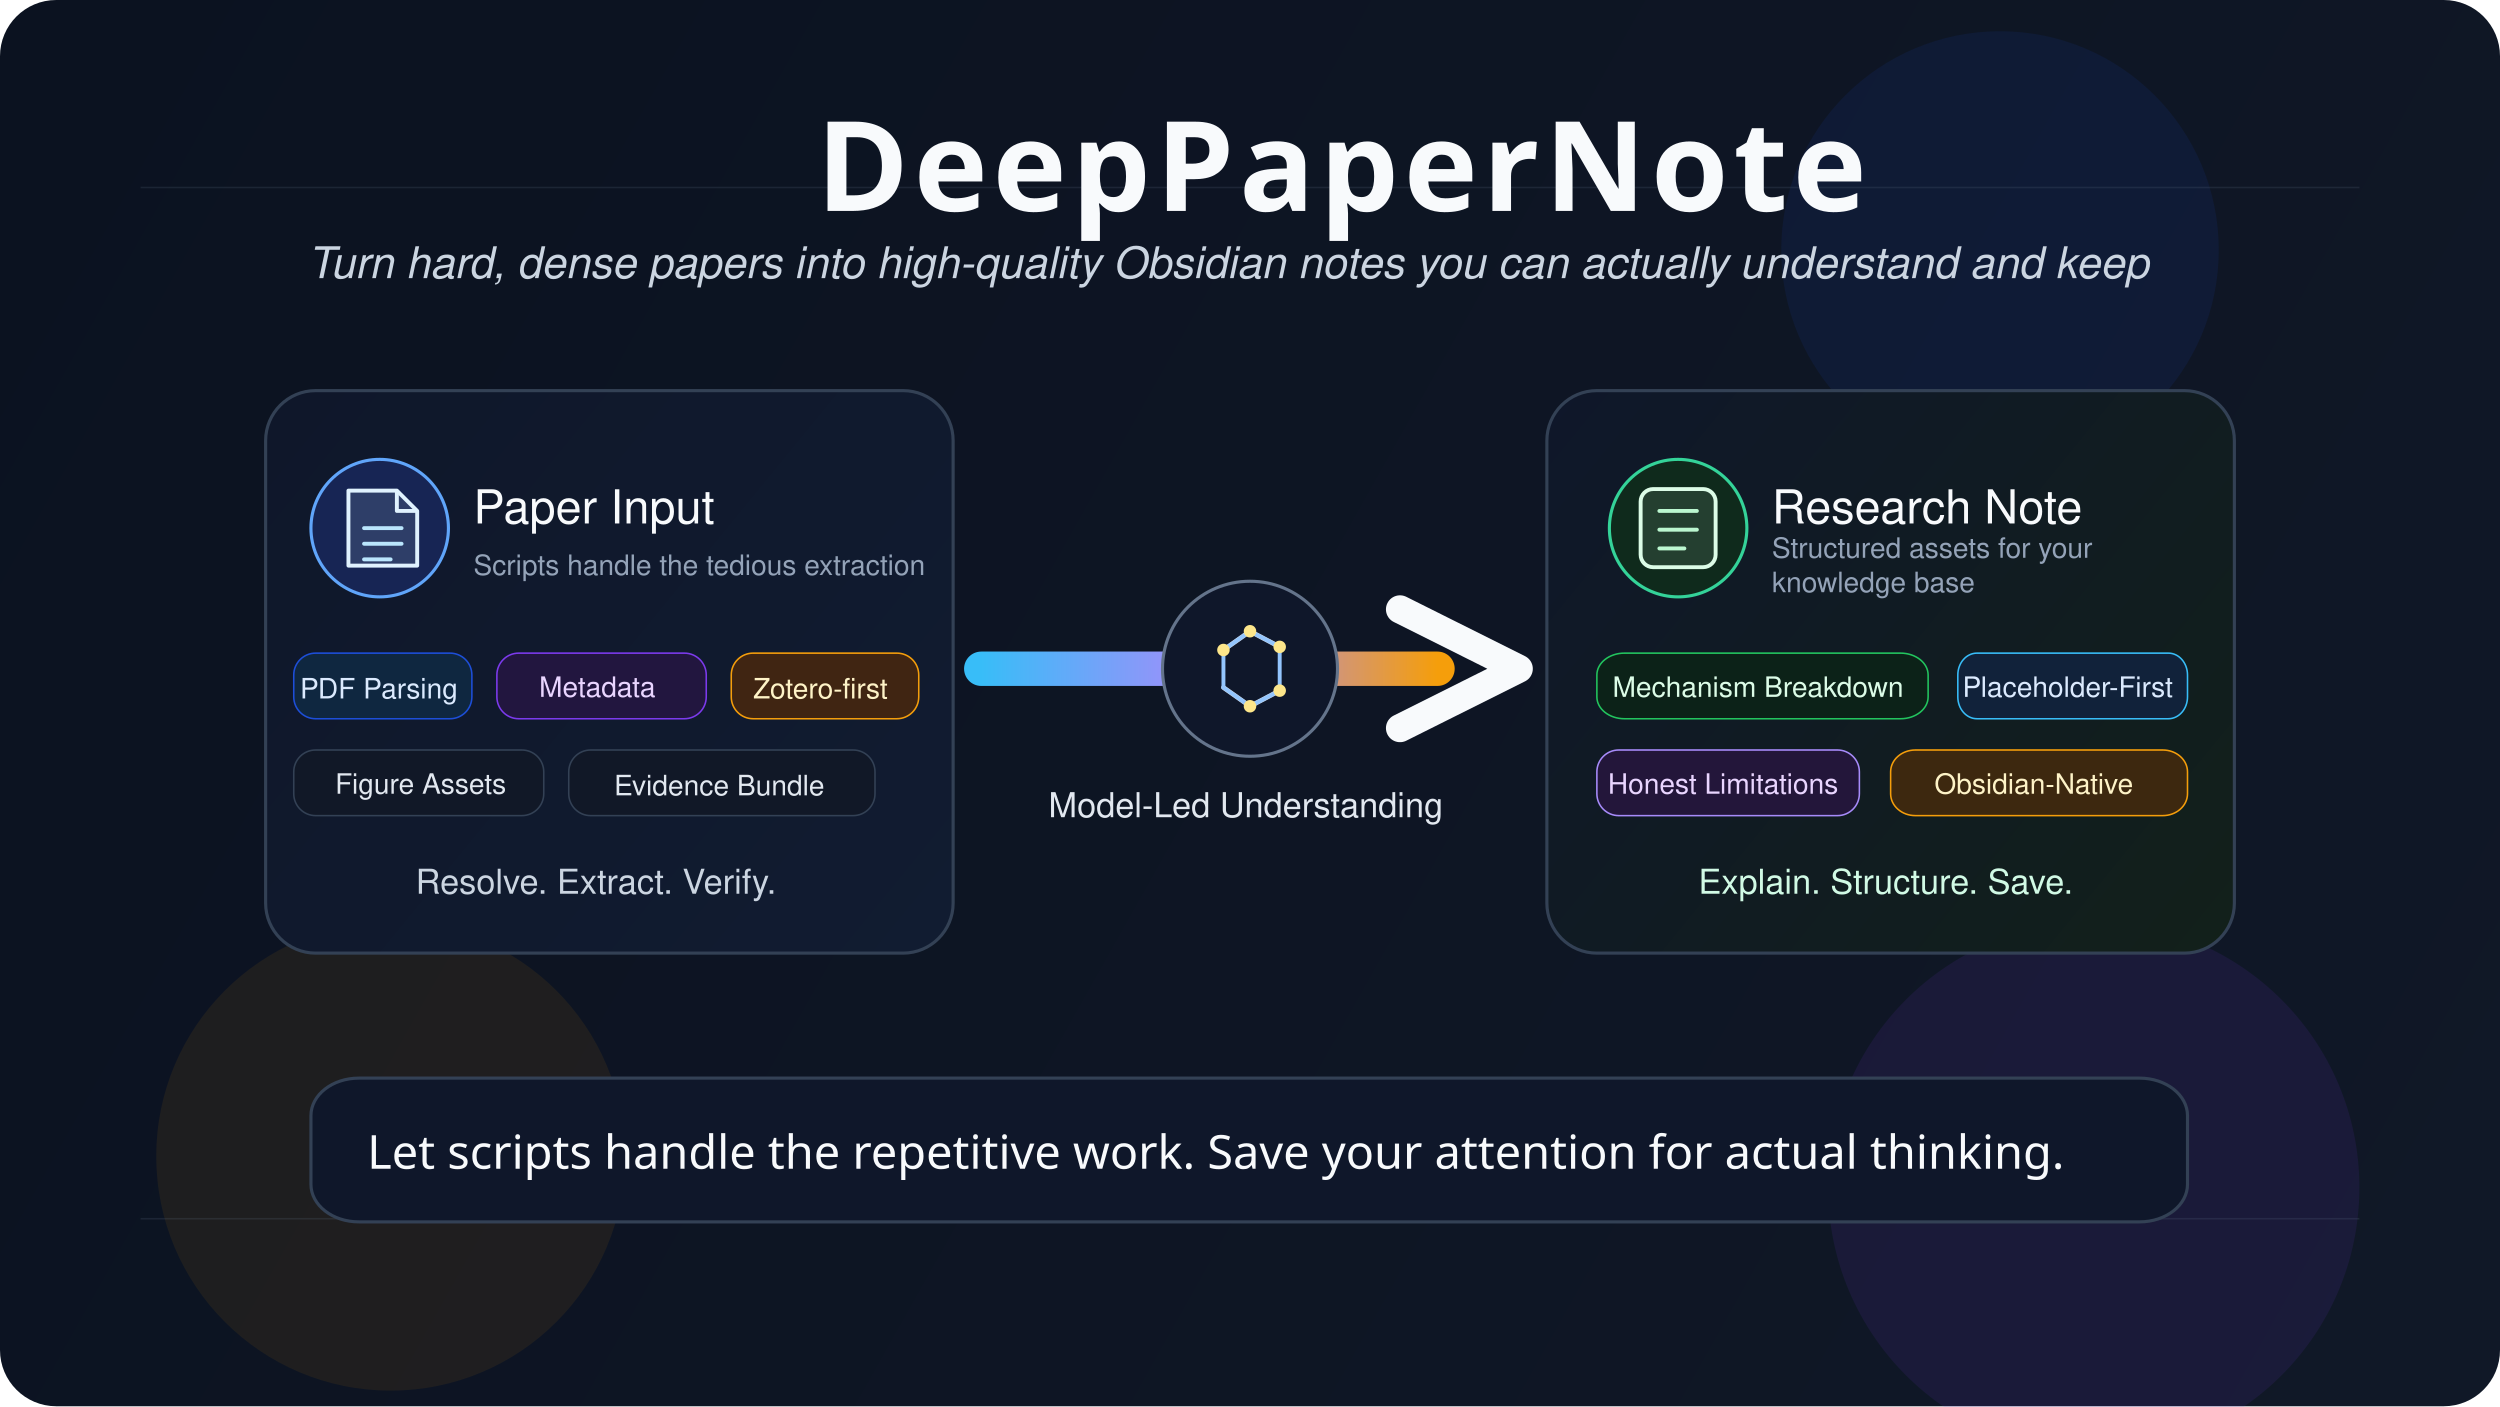
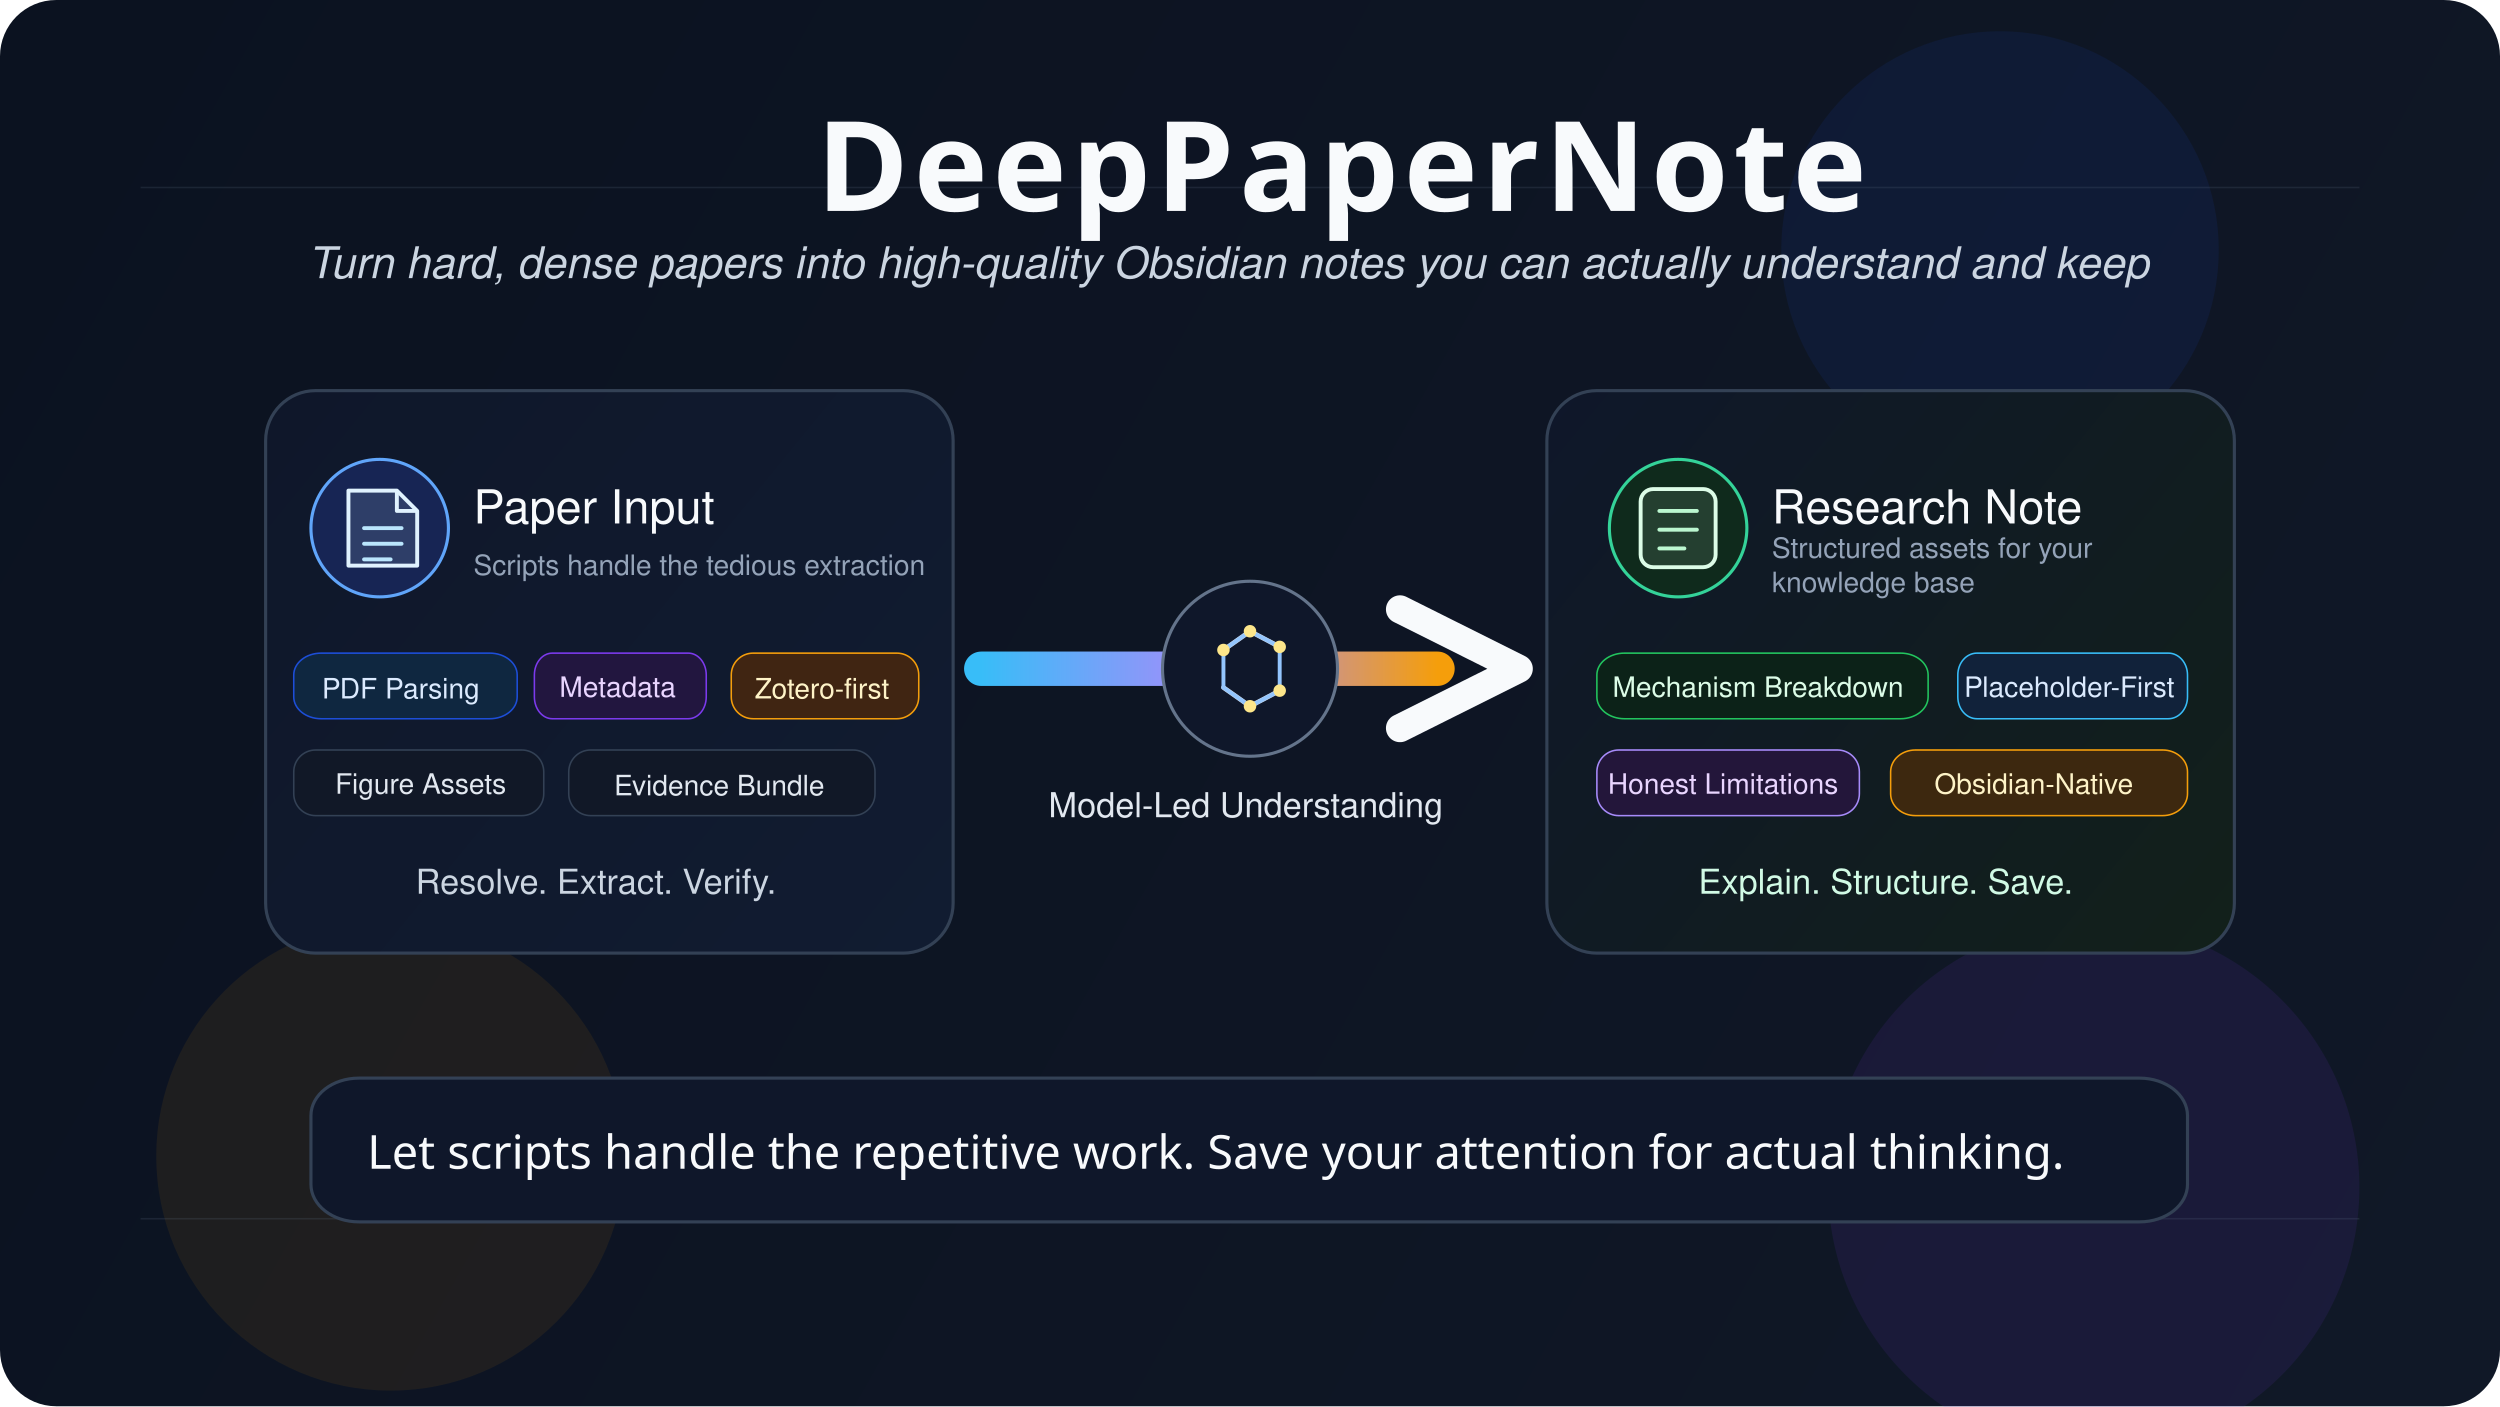
<svg xmlns="http://www.w3.org/2000/svg" width="1600" height="900" viewBox="0 0 1600 900">
  <linearGradient id="linearGradient1" x1="0" y1="0" x2="1600" y2="900" gradientUnits="userSpaceOnUse">
    <stop offset="1e-05" stop-color="#0b1220" stop-opacity="1" />
    <stop offset="1" stop-color="#101827" stop-opacity="1" />
  </linearGradient>
  <path id="path1" fill="url(#linearGradient1)" stroke="none" d="M 36 0 L 1564 0 C 1583.882 0 1600 16.118 1600 36 L 1600 864 C 1600 883.882 1583.882 900 1564 900 L 36 900 C 16.118 900 0 883.882 0 864 L 0 36 C 0 16.118 16.118 0 36 0 Z" />
  <path id="path2" fill="#1d4ed8" fill-opacity="0.1" stroke="none" d="M 1420 160 C 1420 237.32 1357.32 300 1280 300 C 1202.68 300 1140 237.32 1140 160 C 1140 82.68 1202.68 20 1280 20 C 1357.32 20 1420 82.68 1420 160 Z" />
  <path id="path3" fill="#7c3aed" fill-opacity="0.1" stroke="none" d="M 1510 760 C 1510 853.888 1433.888 930 1340 930 C 1246.112 930 1170 853.888 1170 760 C 1170 666.112 1246.112 590 1340 590 C 1433.888 590 1510 666.112 1510 760 Z" />
  <path id="path4" fill="#f59e0b" fill-opacity="0.08" stroke="none" d="M 400 740 C 400 822.843 332.843 890 250 890 C 167.157 890 100 822.843 100 740 C 100 657.157 167.157 590 250 590 C 332.843 590 400 657.157 400 740 Z" />
  <g id="g1" opacity="0.18">
    <path id="path5" fill="none" stroke="#64748b" d="M 90 120 L 1510 120" />
    <path id="path6" fill="none" stroke="#64748b" d="M 90 780 L 1510 780" />
  </g>
  <text id="DeepPaperNote" xml:space="preserve" x="522.423" y="135" font-family="Impact" font-size="80" font-weight="800" fill="#f8fafc" letter-spacing="3.2">DeepPaperNote</text>
  <text id="Turn-hard-dense-papers" xml:space="preserve" x="197" y="178" font-family="Helvetica" font-size="28" font-style="italic" font-weight="300" fill="#cbd5e1">Turn hard, dense papers into high-quality Obsidian notes you can actually understand and keep</text>
  <g id="g2">
    <linearGradient id="linearGradient2" x1="170" y1="250" x2="610" y2="610" gradientUnits="userSpaceOnUse">
      <stop offset="1e-05" stop-color="#0f172a" stop-opacity="1" />
      <stop offset="1" stop-color="#111c31" stop-opacity="1" />
    </linearGradient>
    <path id="path8" fill="url(#linearGradient2)" stroke="#334155" stroke-width="2" d="M 202 250 L 578 250 C 595.673 250 610 264.327 610 282 L 610 578 C 610 595.673 595.673 610 578 610 L 202 610 C 184.327 610 170 595.673 170 578 L 170 282 C 170 264.327 184.327 250 202 250 Z" />
    <linearGradient id="linearGradient3" x1="990" y1="250" x2="1430" y2="610" gradientUnits="userSpaceOnUse">
      <stop offset="1e-05" stop-color="#0f172a" stop-opacity="1" />
      <stop offset="1" stop-color="#12201a" stop-opacity="1" />
    </linearGradient>
    <path id="path9" fill="url(#linearGradient3)" stroke="#334155" stroke-width="2" d="M 1022 250 L 1398 250 C 1415.673 250 1430 264.327 1430 282 L 1430 578 C 1430 595.673 1415.673 610 1398 610 L 1022 610 C 1004.327 610 990 595.673 990 578 L 990 282 C 990 264.327 1004.327 250 1022 250 Z" />
  </g>
  <g id="g3">
    <path id="path10" fill="#172554" stroke="#60a5fa" stroke-width="2" d="M 287 338 C 287 362.301 267.301 382 243 382 C 218.699 382 199 362.301 199 338 C 199 313.699 218.699 294 243 294 C 267.301 294 287 313.699 287 338 Z" />
    <path id="path11" fill="#e0f2fe" fill-opacity="0.12" stroke="#e0f2fe" stroke-width="2.5" stroke-linejoin="round" d="M 223 314 L 254 314 L 267 327 L 267 362 L 223 362 L 223 314 Z" />
    <path id="path12" fill="none" stroke="#e0f2fe" stroke-width="2.5" stroke-linejoin="round" d="M 254 314 L 254 327 L 267 327" />
    <path id="path13" fill="none" stroke="#bae6fd" stroke-width="2.5" stroke-linecap="round" d="M 233 338 L 257 338" />
    <path id="path14" fill="none" stroke="#bae6fd" stroke-width="2.5" stroke-linecap="round" d="M 233 348 L 257 348" />
    <path id="path15" fill="none" stroke="#bae6fd" stroke-width="2.5" stroke-linecap="round" d="M 233 358 L 250 358" />
    <text id="Paper-Input" xml:space="preserve" x="303" y="335" font-family="Helvetica" font-size="30" fill="#f8fafc">Paper Input</text>
    <text id="Scripts-handle-the-tedious" xml:space="preserve" x="303" y="368" font-family="Helvetica" font-size="18" fill="#94a3b8">Scripts handle the tedious extraction</text>
  </g>
  <g id="g4">
-     <path id="path16" fill="#0f2740" stroke="#1d4ed8" d="M 202 418 L 288 418 C 295.732 418 302 424.268 302 432 L 302 446 C 302 453.732 295.732 460 288 460 L 202 460 C 194.268 460 188 453.732 188 446 L 188 432 C 188 424.268 194.268 418 202 418 Z" />
-     <text id="PDF-Parsing" xml:space="preserve" x="192" y="447" font-family="Helvetica" font-size="18" fill="#dbeafe">PDF Parsing</text>
-     <path id="path17" fill="#22163f" stroke="#7c3aed" d="M 332 418 L 438 418 C 445.732 418 452 424.268 452 432 L 452 446 C 452 453.732 445.732 460 438 460 L 332 460 C 324.268 460 318 453.732 318 446 L 318 432 C 318 424.268 324.268 418 332 418 Z" />
-     <text id="Metadata" xml:space="preserve" x="345" y="446" font-family="Helvetica" font-size="18" fill="#e9d5ff">Metadata</text>
+     <path id="path16" fill="#0f2740" stroke="#1d4ed8" d="M 205.561 418 L 313.439 418 C 323.138 418 331 424.268 331 432 L 331 446 C 331 453.732 323.138 460 313.439 460 L 205.561 460 C 195.863 460 188 453.732 188 446 L 188 432 C 188 424.268 195.863 418 205.561 418 Z" />
+     <text id="PDF-Parsing" xml:space="preserve" x="206" y="447" font-family="Helvetica" font-size="18" fill="#dbeafe">PDF Parsing</text>
+     <path id="path17" fill="#22163f" stroke="#7c3aed" d="M 353.493 418 L 440.507 418 C 446.855 418 452 424.268 452 432 L 452 446 C 452 453.732 446.855 460 440.507 460 L 353.493 460 C 347.145 460 342 453.732 342 446 L 342 432 C 342 424.268 347.145 418 353.493 418 Z" />
+     <text id="Metadata" xml:space="preserve" x="358" y="446" font-family="Helvetica" font-size="18" fill="#e9d5ff">Metadata</text>
    <path id="path18" fill="#402512" stroke="#f59e0b" d="M 482 418 L 574 418 C 581.732 418 588 424.268 588 432 L 588 446 C 588 453.732 581.732 460 574 460 L 482 460 C 474.268 460 468 453.732 468 446 L 468 432 C 468 424.268 474.268 418 482 418 Z" />
-     <text id="Zotero-first" xml:space="preserve" x="482" y="447" font-family="Helvetica" font-size="18" fill="#fef3c7">Zotero-first</text>
+     <text id="Zotero-first" xml:space="preserve" x="483" y="447" font-family="Helvetica" font-size="18" fill="#fef3c7">Zotero-first</text>
    <path id="path19" fill="#111827" stroke="#334155" d="M 202 480 L 334 480 C 341.732 480 348 486.268 348 494 L 348 508 C 348 515.732 341.732 522 334 522 L 202 522 C 194.268 522 188 515.732 188 508 L 188 494 C 188 486.268 194.268 480 202 480 Z" />
    <text id="Figure-Assets" xml:space="preserve" x="214.473" y="508" font-family="Helvetica" font-size="18" fill="#e2e8f0">Figure Assets</text>
    <path id="path20" fill="#111827" stroke="#334155" d="M 378 480 L 546 480 C 553.732 480 560 486.268 560 494 L 560 508 C 560 515.732 553.732 522 546 522 L 378 522 C 370.268 522 364 515.732 364 508 L 364 494 C 364 486.268 370.268 480 378 480 Z" />
    <text id="Evidence-Bundle" xml:space="preserve" x="393" y="509" font-family="Helvetica" font-size="18" fill="#e2e8f0">Evidence Bundle</text>
    <text id="Resolve-Extract-Verify" xml:space="preserve" x="266" y="572" font-family="Helvetica" font-size="22" fill="#cbd5e1">Resolve. Extract. Verify.</text>
  </g>
  <g id="g5">
    <path id="path21" fill="#0f2a1c" stroke="#34d399" stroke-width="2" d="M 1118 338 C 1118 362.301 1098.301 382 1074 382 C 1049.699 382 1030 362.301 1030 338 C 1030 313.699 1049.699 294 1074 294 C 1098.301 294 1118 313.699 1118 338 Z" />
    <path id="path22" fill="#dcfce7" fill-opacity="0.1" stroke="#dcfce7" stroke-width="2.5" d="M 1058 313 L 1090 313 C 1094.418 313 1098 316.582 1098 321 L 1098 355 C 1098 359.418 1094.418 363 1090 363 L 1058 363 C 1053.582 363 1050 359.418 1050 355 L 1050 321 C 1050 316.582 1053.582 313 1058 313 Z" />
    <path id="path23" fill="none" stroke="#bbf7d0" stroke-width="2.5" stroke-linecap="round" d="M 1062 327 L 1086 327" />
    <path id="path24" fill="none" stroke="#bbf7d0" stroke-width="2.5" stroke-linecap="round" d="M 1062 339 L 1086 339" />
    <path id="path25" fill="none" stroke="#bbf7d0" stroke-width="2.5" stroke-linecap="round" d="M 1062 351 L 1078 351" />
    <text id="Research-Note" xml:space="preserve" x="1134" y="335" font-family="Helvetica" font-size="30" fill="#f8fafc">Research Note</text>
    <text id="Structured-assets-for-your" xml:space="preserve">
      <tspan x="1134" y="357" font-family="Helvetica" font-size="18" fill="#94a3b8" xml:space="preserve">Structured assets for your</tspan>
      <tspan x="1134" y="379" font-family="Helvetica" font-size="18" fill="#94a3b8" xml:space="preserve">knowledge base</tspan>
    </text>
  </g>
  <g id="g6">
    <path id="path26" fill="#0c2218" stroke="#22c55e" d="M 1039.667 418 L 1216.333 418 C 1226.09 418 1234 424.268 1234 432 L 1234 446 C 1234 453.732 1226.09 460 1216.333 460 L 1039.667 460 C 1029.91 460 1022 453.732 1022 446 L 1022 432 C 1022 424.268 1029.91 418 1039.667 418 Z" />
    <text id="Mechanism-Breakdown" xml:space="preserve" x="1032" y="446" font-family="Helvetica" font-size="18" fill="#dcfce7">Mechanism Breakdown</text>
    <path id="path27" fill="#11223a" stroke="#38bdf8" d="M 1265.25 418 L 1387.75 418 C 1394.515 418 1400 424.268 1400 432 L 1400 446 C 1400 453.732 1394.515 460 1387.75 460 L 1265.25 460 C 1258.484 460 1253 453.732 1253 446 L 1253 432 C 1253 424.268 1258.484 418 1265.25 418 Z" />
-     <text id="Placeholder-First" xml:space="preserve" x="1256" y="446" font-family="Helvetica" font-size="18" fill="#dbeafe">Placeholder-First</text>
+     <text id="Placeholder-First" xml:space="preserve" x="1257" y="446" font-family="Helvetica" font-size="18" fill="#dbeafe">Placeholder-First</text>
    <path id="path28" fill="#23163a" stroke="#a78bfa" d="M 1036 480 L 1176 480 C 1183.732 480 1190 486.268 1190 494 L 1190 508 C 1190 515.732 1183.732 522 1176 522 L 1036 522 C 1028.268 522 1022 515.732 1022 508 L 1022 494 C 1022 486.268 1028.268 480 1036 480 Z" />
    <text id="Honest-Limitations" xml:space="preserve" x="1029" y="508" font-family="Helvetica" font-size="18" fill="#e9d5ff">Honest Limitations</text>
    <path id="path29" fill="#3d280f" stroke="#f59e0b" d="M 1225.833 480 L 1384.167 480 C 1392.911 480 1400 486.268 1400 494 L 1400 508 C 1400 515.732 1392.911 522 1384.167 522 L 1225.833 522 C 1217.089 522 1210 515.732 1210 508 L 1210 494 C 1210 486.268 1217.089 480 1225.833 480 Z" />
    <text id="Obsidian-Native" xml:space="preserve" x="1238" y="508" font-family="Helvetica" font-size="18" fill="#fef3c7">Obsidian-Native</text>
    <text id="Explain-Structure-Save" xml:space="preserve" x="1087" y="572" font-family="Helvetica" font-size="22" fill="#d1fae5">Explain. Structure. Save.</text>
  </g>
  <g id="g7">
    <linearGradient id="linearGradient4" x1="628" y1="428" x2="920" y2="428" gradientUnits="userSpaceOnUse">
      <stop offset="1e-05" stop-color="#38bdf8" stop-opacity="1" />
      <stop offset="0.5" stop-color="#a78bfa" stop-opacity="1" />
      <stop offset="1" stop-color="#f59e0b" stop-opacity="1" />
    </linearGradient>
    <path id="path30" fill="none" stroke="url(#linearGradient4)" stroke-width="22" stroke-linecap="round" d="M 628 428 L 920 428" />
    <path id="path31" fill="none" stroke="#f8fafc" stroke-width="18" stroke-linecap="round" stroke-linejoin="round" d="M 896 390 L 972 428 L 896 466" />
    <path id="path32" fill="#0f172a" stroke="#64748b" stroke-width="2" d="M 856 428 C 856 458.928 830.928 484 800 484 C 769.072 484 744 458.928 744 428 C 744 397.072 769.072 372 800 372 C 830.928 372 856 397.072 856 428 Z" />
    <path id="path33" fill="none" stroke="#cbd5e1" stroke-width="3" stroke-linecap="round" d="M 783 416 L 800 404 L 819 414" />
    <path id="path34" fill="none" stroke="#cbd5e1" stroke-width="3" stroke-linecap="round" d="M 783 440 L 800 452 L 819 442" />
    <path id="path35" fill="none" stroke="#93c5fd" stroke-width="2.5" d="M 783 416 L 783 440 L 800 452 L 819 442 L 819 414 L 800 404 Z" />
    <path id="path36" fill="#fde68a" stroke="none" d="M 787 416 C 787 418.209 785.209 420 783 420 C 780.791 420 779 418.209 779 416 C 779 413.791 780.791 412 783 412 C 785.209 412 787 413.791 787 416 Z" />
    <path id="path37" fill="#fde68a" stroke="none" d="M 804 404 C 804 406.209 802.209 408 800 408 C 797.791 408 796 406.209 796 404 C 796 401.791 797.791 400 800 400 C 802.209 400 804 401.791 804 404 Z" />
    <path id="path39" fill="#fde68a" stroke="none" d="M 823 414 C 823 416.209 821.209 418 819 418 C 816.791 418 815 416.209 815 414 C 815 411.791 816.791 410 819 410 C 821.209 410 823 411.791 823 414 Z" />
    <path id="path40" fill="#fde68a" stroke="none" d="M 804 452 C 804 454.209 802.209 456 800 456 C 797.791 456 796 454.209 796 452 C 796 449.791 797.791 448 800 448 C 802.209 448 804 449.791 804 452 Z" />
    <path id="path41" fill="#fde68a" stroke="none" d="M 823 442 C 823 444.209 821.209 446 819 446 C 816.791 446 815 444.209 815 442 C 815 439.791 816.791 438 819 438 C 821.209 438 823 439.791 823 442 Z" />
    <text id="Model-Led-Understanding" xml:space="preserve" x="671" y="523" font-family="Helvetica" font-size="22" fill="#e2e8f0">Model-Led Understanding</text>
  </g>
  <path id="path38" fill="#0f172a" stroke="#334155" stroke-width="2" d="M 229.664 690 L 1369.336 690 C 1386.271 690 1400 700.745 1400 714 L 1400 758 C 1400 771.255 1386.271 782 1369.336 782 L 229.664 782 C 212.729 782 199 771.255 199 758 L 199 714 C 199 700.745 212.729 690 229.664 690 Z" />
  <text id="Let-scripts-handle-the" xml:space="preserve" x="235" y="748" font-family="American Typewriter" font-size="30" fill="#f8fafc">Let scripts handle the repetitive work. Save your attention for actual thinking.</text>
</svg>
